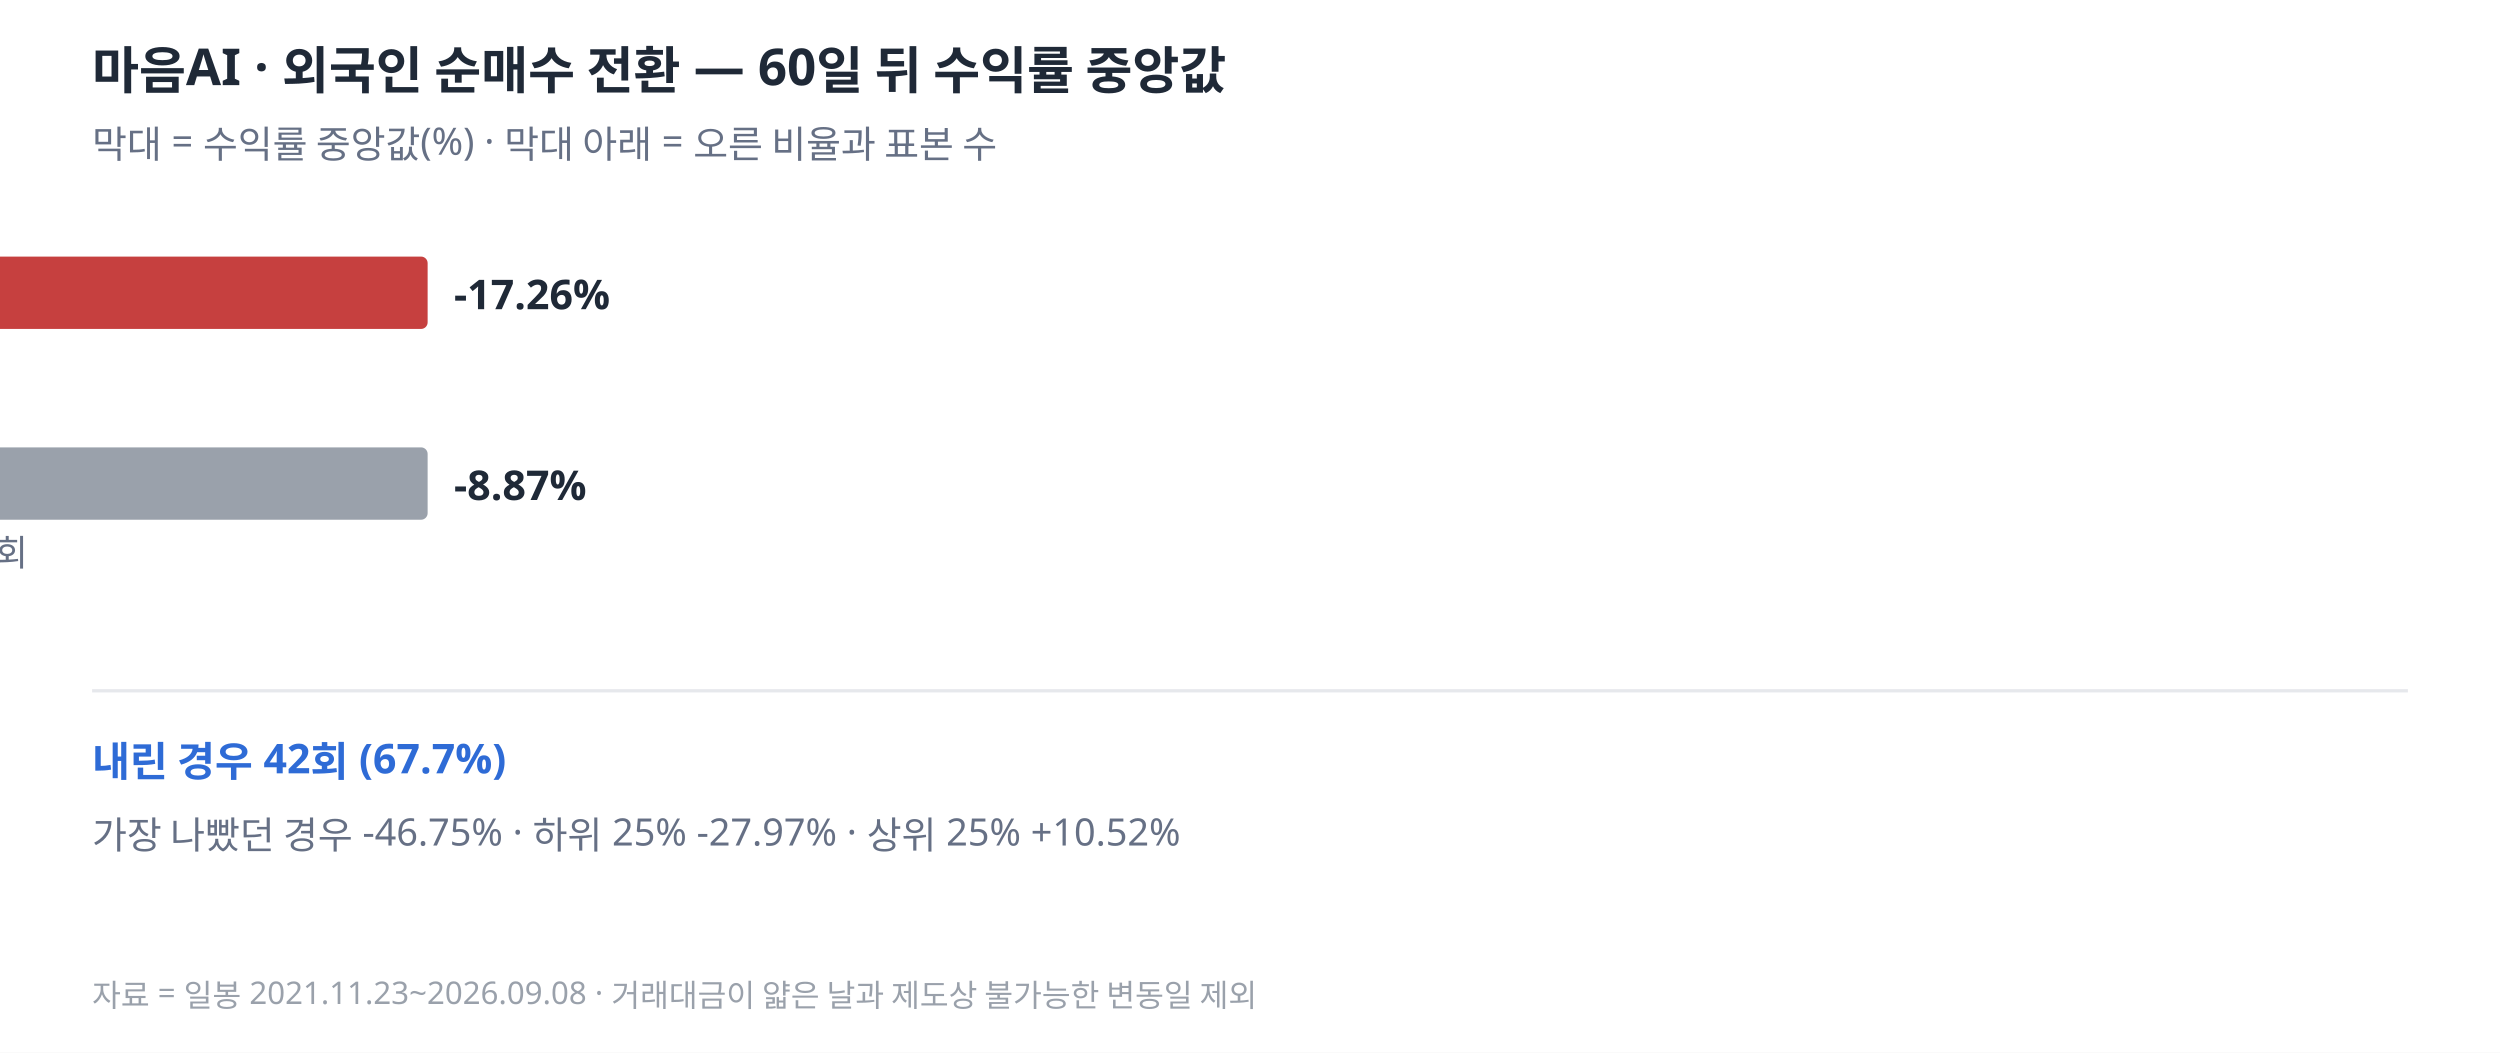
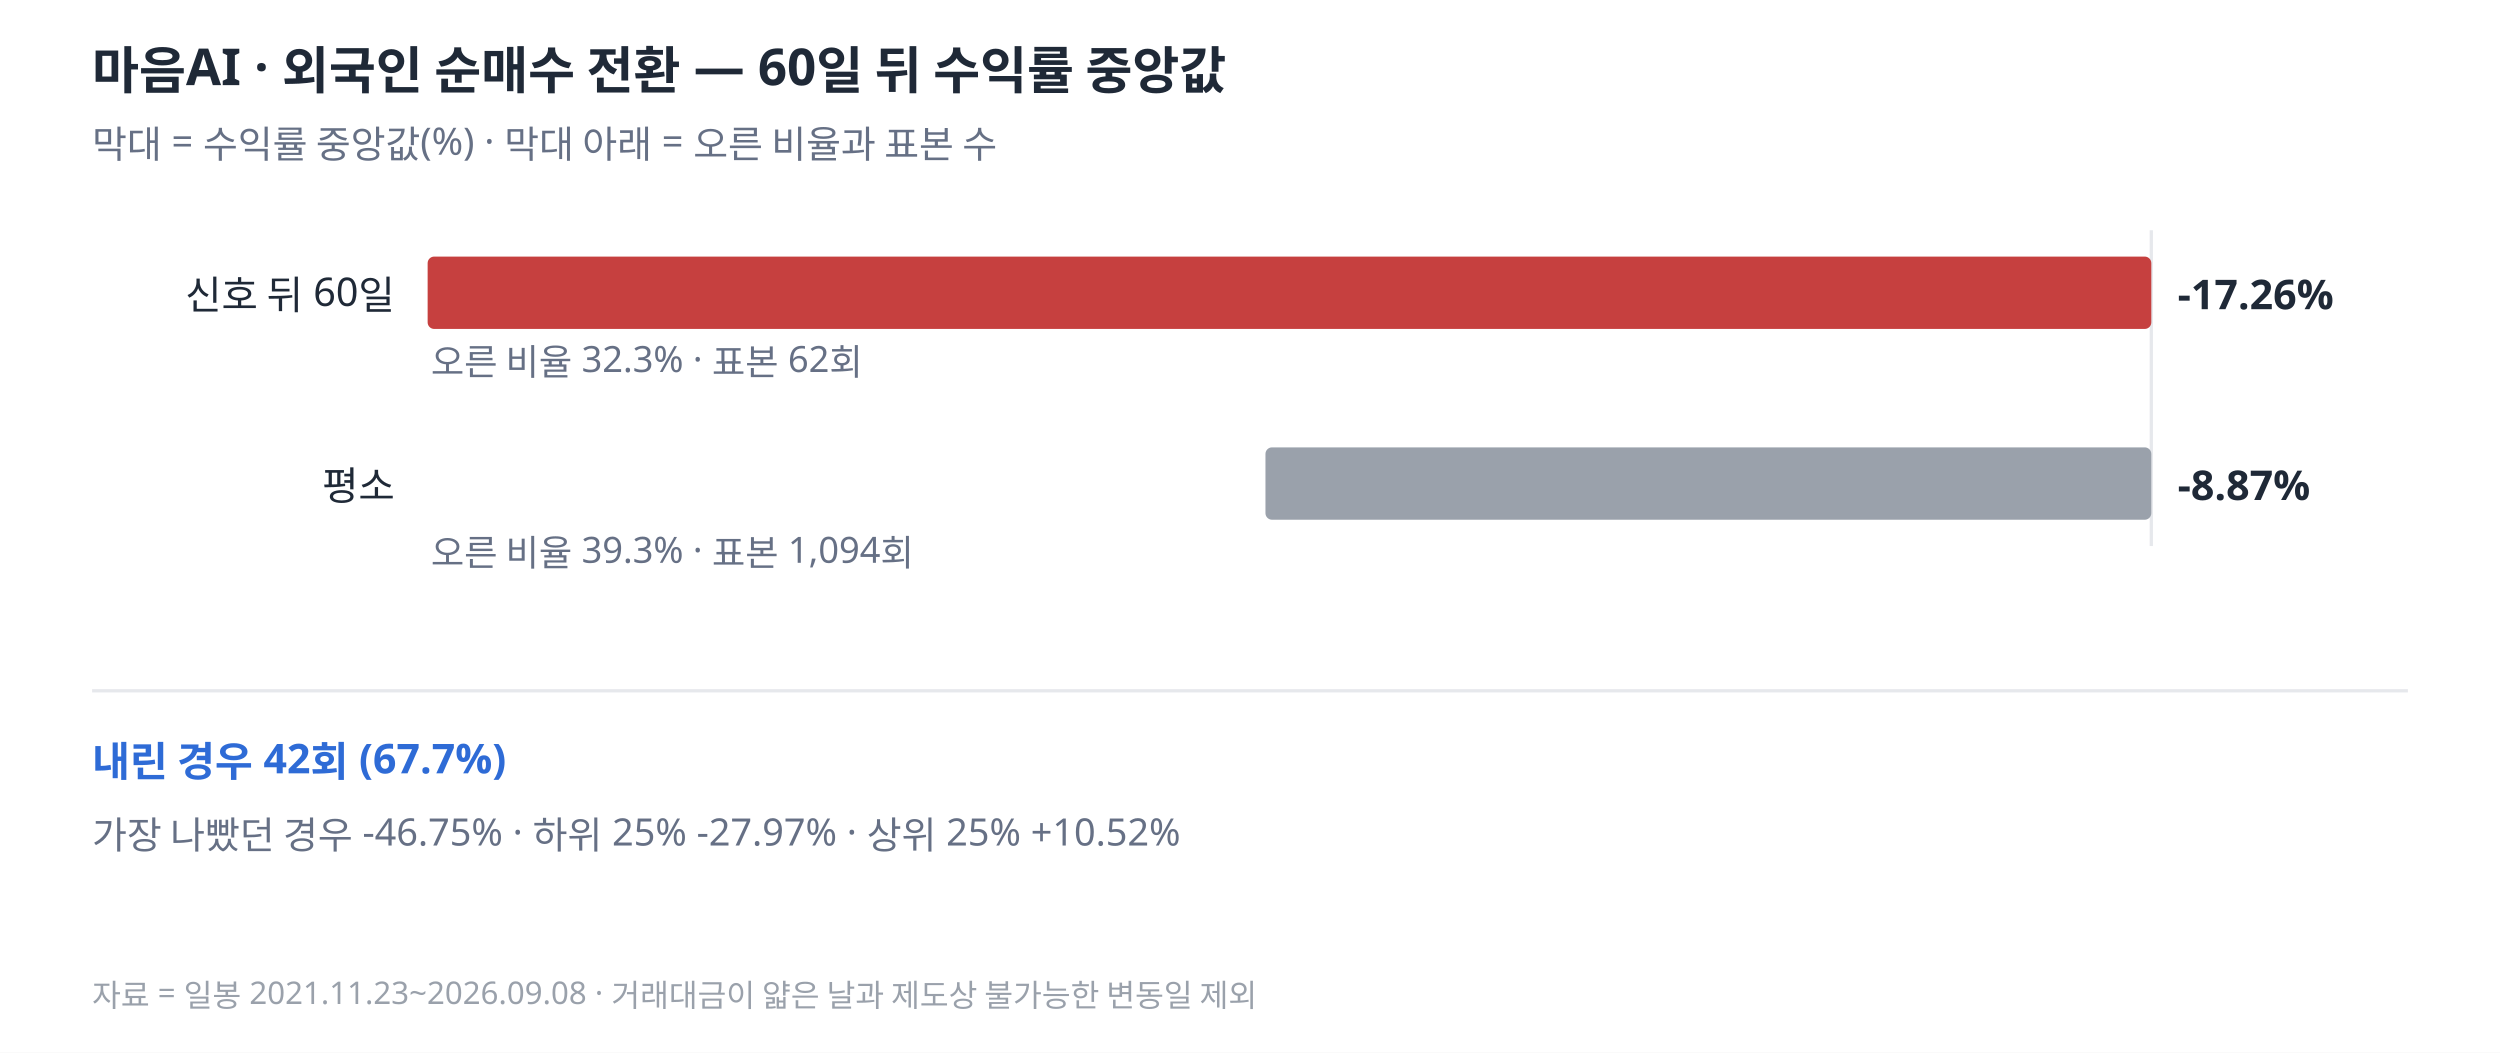
<svg xmlns="http://www.w3.org/2000/svg" viewBox="0 0 760 320" width="760" height="320" font-family="Malgun Gothic, 맑은 고딕, sans-serif">
  <rect width="760" height="320" fill="#FFFFFF" />
  <text x="28" y="27" font-size="15.5" font-weight="700" fill="#1F2937">마음AI · 외국인 순매수 전환 — 60일 뒤 수익률 중앙값</text>
  <text x="28" y="48" font-size="11.5" fill="#667085">막대 = 수익률 중앙값(%) · 막대 아래 = 오른 비율과 표본 수</text>
+   <line x1="654.0" y1="70" x2="654.0" y2="166" stroke="#E6E8EC" />
  <text x="120" y="94" font-size="12" text-anchor="end" fill="#1F2937">신호 뒤 60일</text>
-   <rect x="-394.0" y="78" width="524.0" height="22" fill="#C6403F" rx="2" />
-   <text x="138.0" y="94" font-size="12.5" font-weight="700" fill="#1F2937">-17.26%</text>
-   <text x="-393.0" y="114" font-size="11" fill="#667085">오른 비율 32.3% · 표본 62회</text>
+   <rect x="130.0" y="78" width="524.0" height="22" fill="#C6403F" rx="2" />
+   <text x="662.0" y="94" font-size="12.5" font-weight="700" fill="#1F2937">-17.26%</text>
+   <text x="131.0" y="114" font-size="11" fill="#667085">오른 비율 32.3% · 표본 62회</text>
  <text x="120" y="152" font-size="12" text-anchor="end" fill="#1F2937">평소</text>
-   <rect x="-139.3" y="136" width="269.3" height="22" fill="#9AA1AB" rx="2" />
-   <text x="138.0" y="152" font-size="12.5" font-weight="700" fill="#1F2937">-8.87%</text>
-   <text x="-138.3" y="172" font-size="11" fill="#667085">오른 비율 39.3% · 표본 1,094회</text>
+   <rect x="384.7" y="136" width="269.3" height="22" fill="#9AA1AB" rx="2" />
+   <text x="662.0" y="152" font-size="12.5" font-weight="700" fill="#1F2937">-8.87%</text>
+   <text x="131.0" y="172" font-size="11" fill="#667085">오른 비율 39.3% · 표본 1,094회</text>
  <line x1="28" y1="210" x2="732" y2="210" stroke="#E6E8EC" />
  <text x="28" y="236" font-size="12.5" font-weight="700" fill="#2E6BD6">내린 경우 42회 (67.7%)</text>
  <text x="28" y="258" font-size="11.5" fill="#667085">가장 나빴던 경우 -46.75% · 하위 25% -27.97% · 상위 25% +10.52%</text>
  <text x="28" y="306" font-size="9.5" fill="#9AA1AB">자료 = 일봉 2021.11.23~2026.09.08 · 거래대금이 얇은 날과 제도상 불가능한 변동일 제외</text>
</svg>
